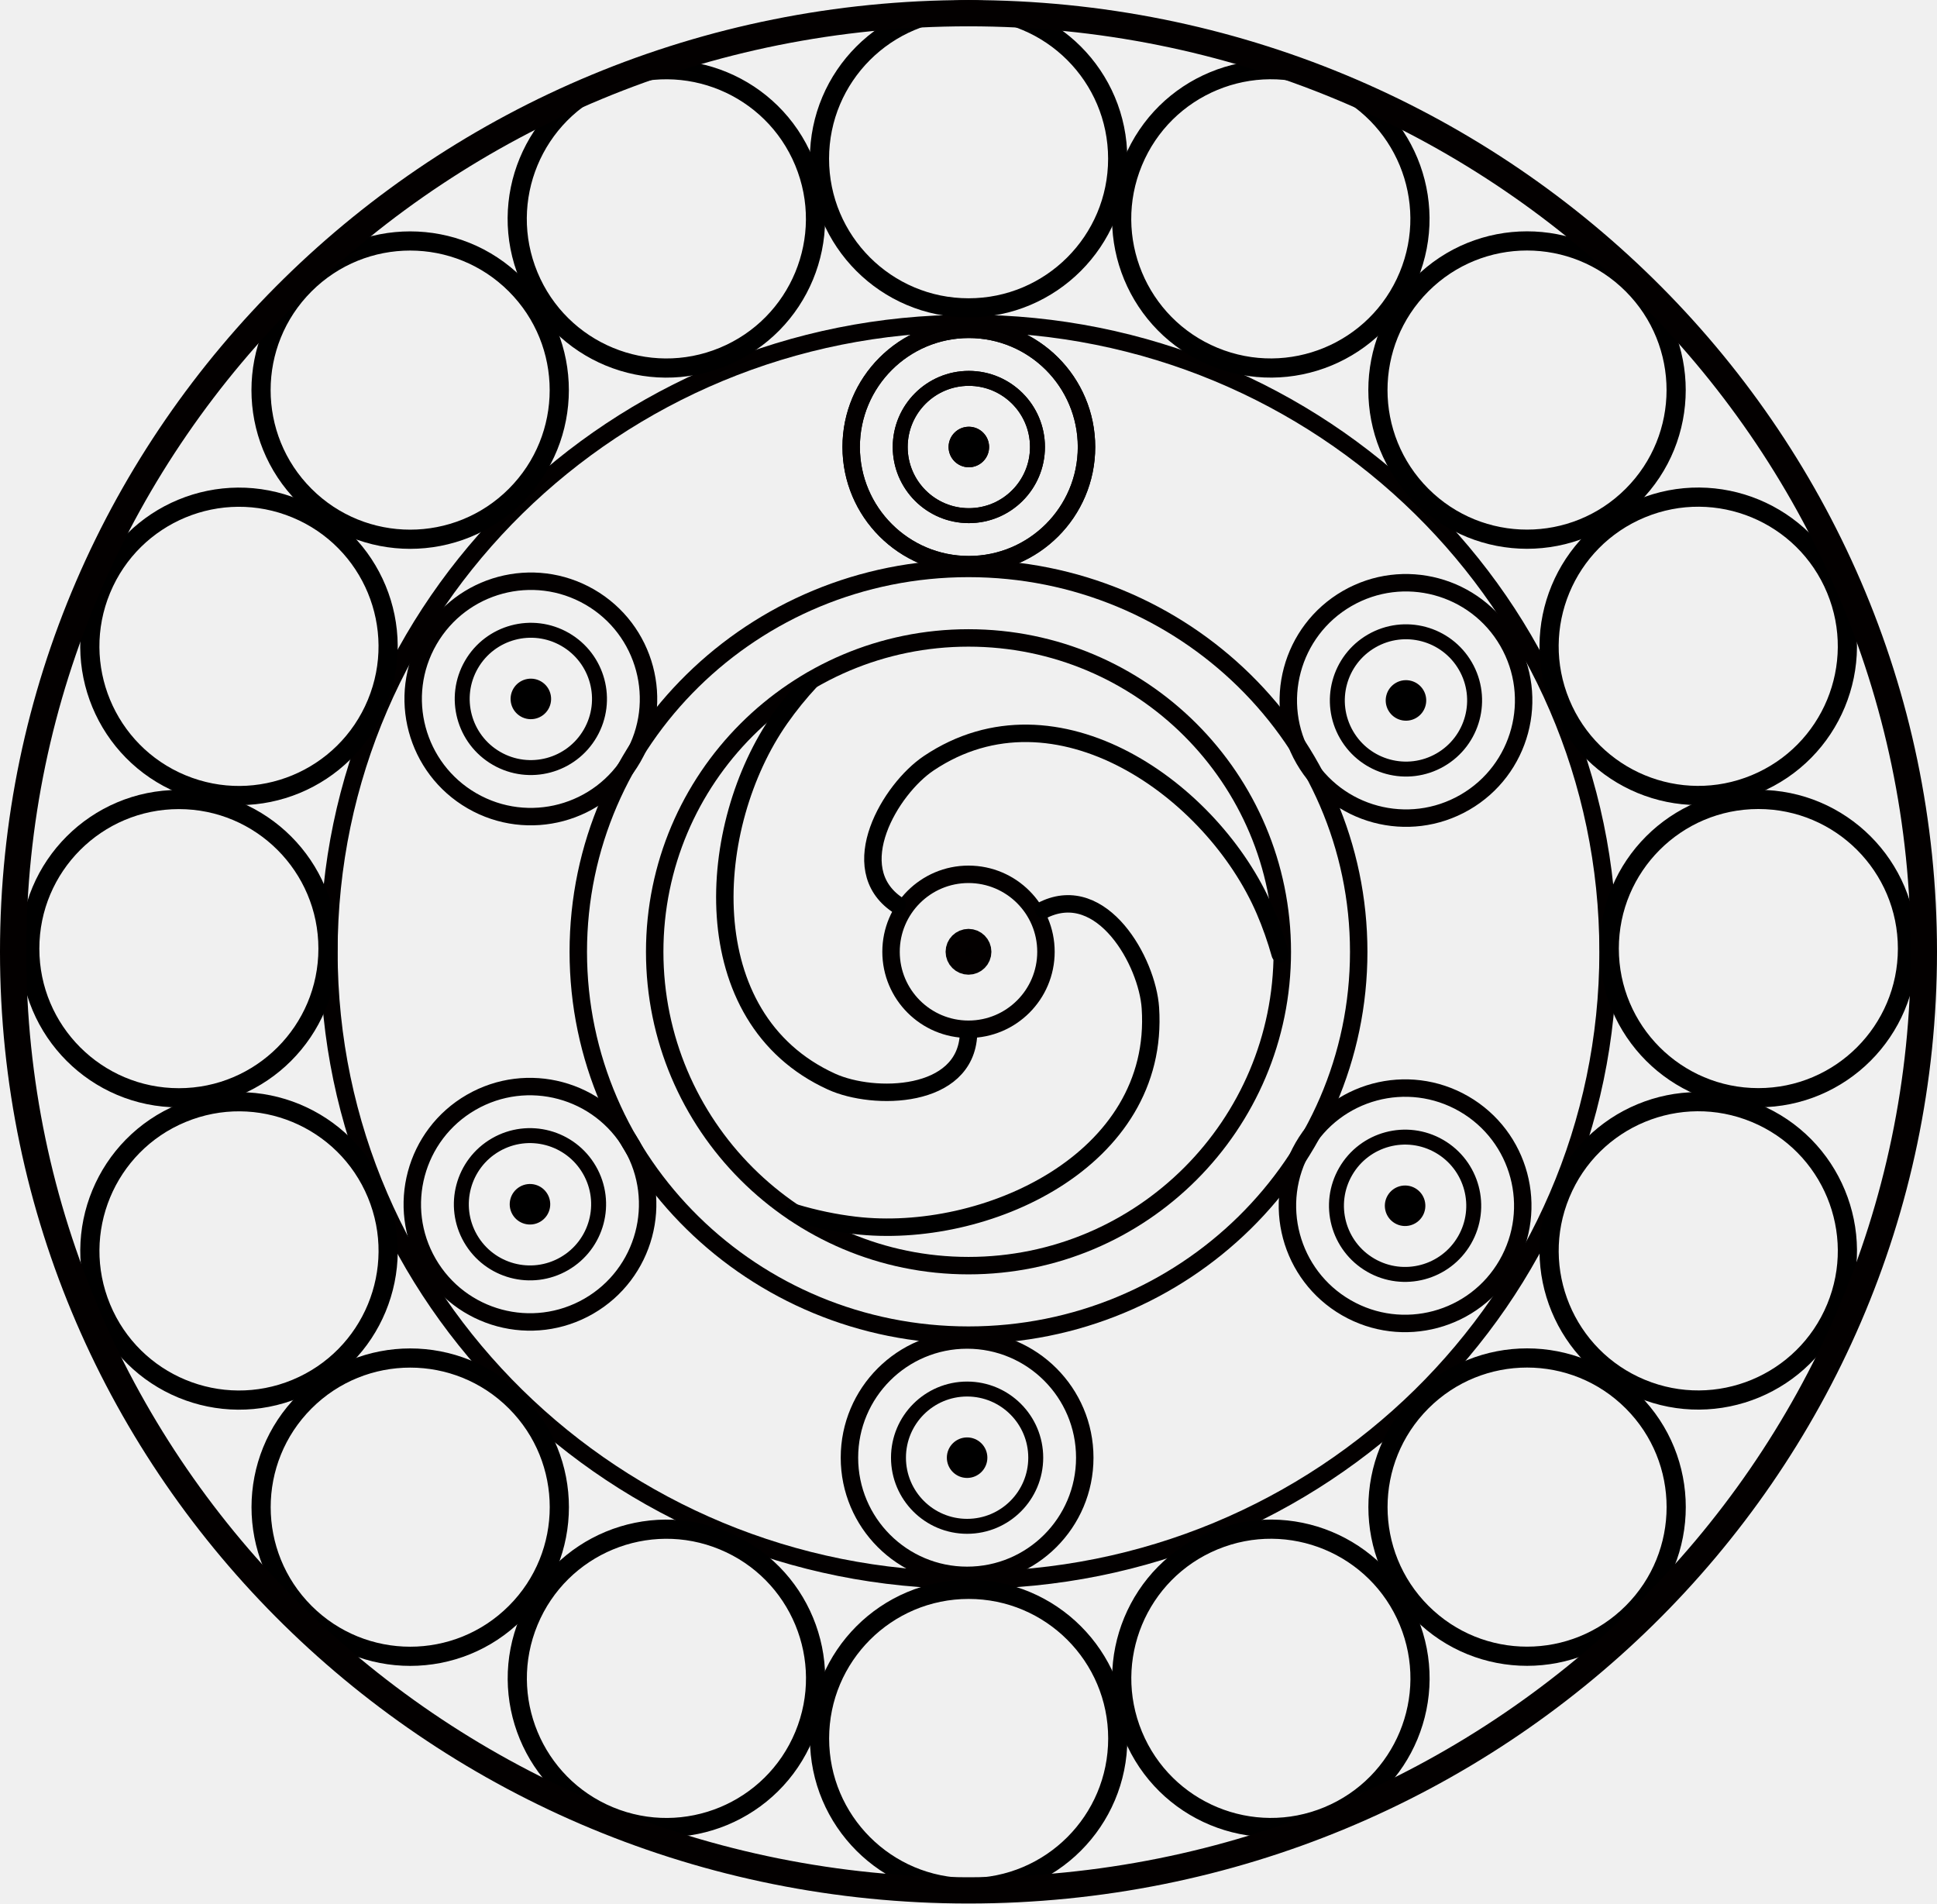
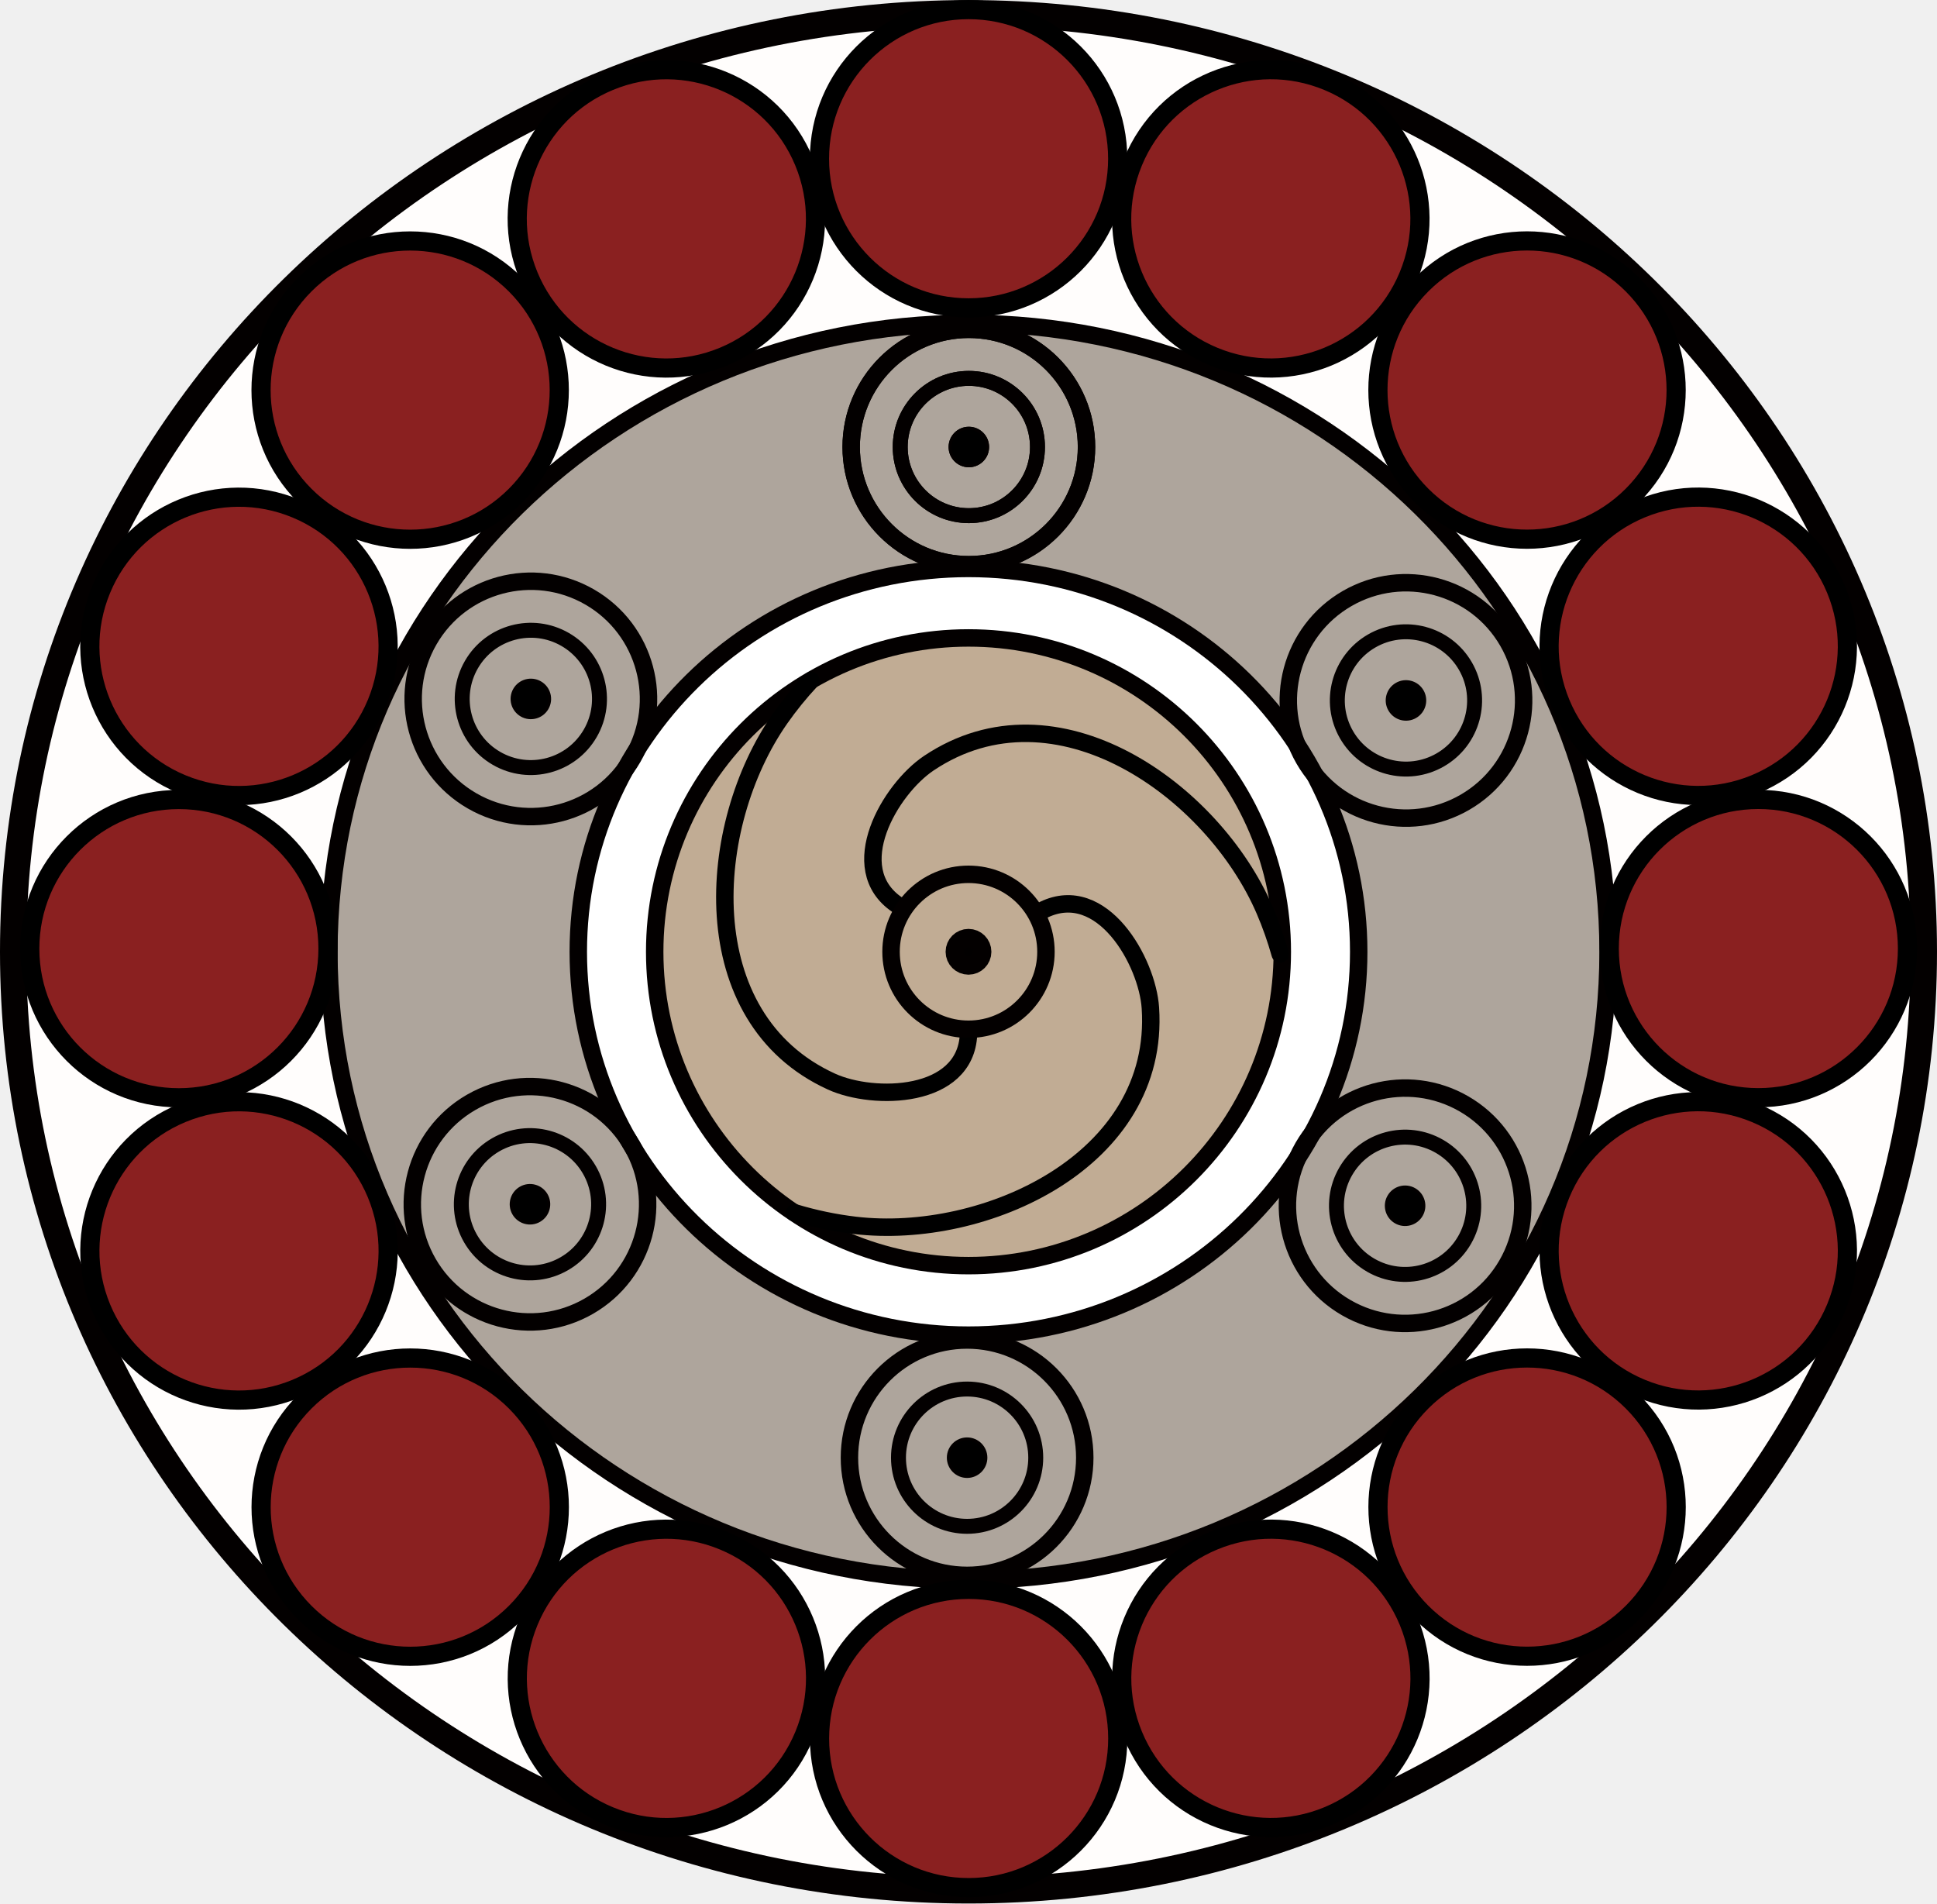
<svg xmlns="http://www.w3.org/2000/svg" width="222.142mm" height="218.264mm" viewBox="0 0 222.142 218.264" version="1.1" id="svg4547">
  <defs id="defs4541" />
  <g id="layer1" transform="translate(12.89779,-18.59688)">
-     <circle style="fill:#020000;fill-opacity:1;fill-rule:nonzero;stroke:#030000;stroke-width:3.148;stroke-linecap:butt;stroke-linejoin:miter;stroke-miterlimit:4;stroke-dasharray:none;stroke-dashoffset:0;stroke-opacity:1;paint-order:normal" id="path4549" cx="98.173" cy="127.733" r="1.052" />
-     <ellipse cy="127.733" cx="98.173" id="ellipse4551" style="fill:none;fill-opacity:1;fill-rule:nonzero;stroke:#030000;stroke-width:2;stroke-linecap:butt;stroke-linejoin:miter;stroke-miterlimit:4;stroke-dasharray:none;stroke-dashoffset:0;stroke-opacity:1;paint-order:normal" ry="8.883" rx="8.883" />
-     <ellipse rx="35.988" ry="35.988" style="fill:none;fill-opacity:1;fill-rule:nonzero;stroke:#030000;stroke-width:2;stroke-linecap:butt;stroke-linejoin:miter;stroke-miterlimit:4;stroke-dasharray:none;stroke-dashoffset:0;stroke-opacity:1;paint-order:normal" id="ellipse4553" cx="98.173" cy="127.733" />
+     <ellipse cy="127.733" cx="98.173" id="ellipse5005" style="fill:#fffdfc;fill-opacity:1;fill-rule:nonzero;stroke:#030000;stroke-width:3.01;stroke-linecap:butt;stroke-linejoin:miter;stroke-miterlimit:4;stroke-dasharray:none;stroke-dashoffset:0;stroke-opacity:1;paint-order:normal" ry="107.623" rx="109.566" />
+     <ellipse rx="73.349" ry="72.048" style="fill:#aea59c;fill-opacity:1;fill-rule:nonzero;stroke:#030000;stroke-width:2;stroke-linecap:butt;stroke-linejoin:miter;stroke-miterlimit:4;stroke-dasharray:none;stroke-dashoffset:0;stroke-opacity:1;paint-order:normal" id="ellipse4879" cx="98.173" cy="127.733" />
+     <ellipse cy="127.733" cx="98.173" id="ellipse4569" style="fill:#ffffff;fill-opacity:1;fill-rule:nonzero;stroke:#030000;stroke-width:2;stroke-linecap:butt;stroke-linejoin:miter;stroke-miterlimit:4;stroke-dasharray:none;stroke-dashoffset:0;stroke-opacity:1;paint-order:normal" ry="43.957" rx="44.751" />
+     <ellipse rx="35.988" ry="35.988" style="fill:#c1ac94;fill-opacity:1;fill-rule:nonzero;stroke:#030000;stroke-width:2;stroke-linecap:butt;stroke-linejoin:miter;stroke-miterlimit:4;stroke-dasharray:none;stroke-dashoffset:0;stroke-opacity:1;paint-order:normal" id="ellipse4553" cx="98.173" cy="127.733" />
    <path style="fill:none;fill-rule:evenodd;stroke:#000000;stroke-width:2;stroke-linecap:round;stroke-miterlimit:4;stroke-dasharray:none" id="path4555" d="m 98.178,137.192 c -0.334,7.434 -10.867,7.635 -15.711,5.429 -16.008,-7.289 -14.468,-29.406 -5.898,-41.636 1.07,-1.527 2.248,-2.977 3.519,-4.341" />
    <path d="m 98.178,137.192 c -0.334,7.434 -10.867,7.635 -15.711,5.429 -16.008,-7.289 -14.468,-29.406 -5.898,-41.636 1.02,-1.456 2.139,-2.842 3.342,-4.15" id="path4565" style="fill:none;fill-rule:evenodd;stroke:#000000;stroke-width:2;stroke-linecap:round;stroke-miterlimit:4;stroke-dasharray:none" transform="rotate(121.702,98.22549,127.475)" />
    <path transform="rotate(-118.3053,98.22549,127.475)" style="fill:none;fill-rule:evenodd;stroke:#000000;stroke-width:2;stroke-linecap:round;stroke-miterlimit:4;stroke-dasharray:none" id="path4567" d="m 98.178,137.192 c -0.334,7.434 -10.867,7.635 -15.711,5.429 -16.008,-7.289 -14.468,-29.406 -5.898,-41.636 1.362,-1.943 2.899,-3.762 4.579,-5.438" />
-     <ellipse cy="127.733" cx="98.173" id="ellipse4569" style="fill:none;fill-opacity:1;fill-rule:nonzero;stroke:#030000;stroke-width:2;stroke-linecap:butt;stroke-linejoin:miter;stroke-miterlimit:4;stroke-dasharray:none;stroke-dashoffset:0;stroke-opacity:1;paint-order:normal" ry="43.957" rx="44.751" />
    <g transform="translate(0.015624,0.147916)" id="use4819">
      <circle style="fill:none;fill-opacity:1;fill-rule:nonzero;stroke:#030000;stroke-width:2;stroke-linecap:round;stroke-linejoin:miter;stroke-miterlimit:4;stroke-dasharray:none;stroke-dashoffset:0;stroke-opacity:1;paint-order:normal" id="circle4831" cx="98.197" cy="69.705" r="13.494" />
      <circle r="7.871" cy="69.705" cx="98.197" id="circle4833" style="fill:none;fill-opacity:1;fill-rule:nonzero;stroke:#030000;stroke-width:1.714;stroke-linecap:round;stroke-linejoin:miter;stroke-miterlimit:4;stroke-dasharray:none;stroke-dashoffset:0;stroke-opacity:1;paint-order:normal" />
      <circle style="fill:#000000;fill-opacity:1;fill-rule:nonzero;stroke:#030000;stroke-width:0.321;stroke-linecap:round;stroke-linejoin:miter;stroke-miterlimit:4;stroke-dasharray:none;stroke-dashoffset:0;stroke-opacity:1;paint-order:normal" id="circle4835" cx="98.197" cy="69.705" r="2.163" />
    </g>
    <g transform="rotate(60,97.97705,127.7367)" id="use4821">
      <circle style="fill:none;fill-opacity:1;fill-rule:nonzero;stroke:#030000;stroke-width:2;stroke-linecap:round;stroke-linejoin:miter;stroke-miterlimit:4;stroke-dasharray:none;stroke-dashoffset:0;stroke-opacity:1;paint-order:normal" id="circle4839" cx="98.197" cy="69.705" r="13.494" />
      <circle r="7.871" cy="69.705" cx="98.197" id="circle4841" style="fill:none;fill-opacity:1;fill-rule:nonzero;stroke:#030000;stroke-width:1.714;stroke-linecap:round;stroke-linejoin:miter;stroke-miterlimit:4;stroke-dasharray:none;stroke-dashoffset:0;stroke-opacity:1;paint-order:normal" />
      <circle style="fill:#000000;fill-opacity:1;fill-rule:nonzero;stroke:#030000;stroke-width:0.321;stroke-linecap:round;stroke-linejoin:miter;stroke-miterlimit:4;stroke-dasharray:none;stroke-dashoffset:0;stroke-opacity:1;paint-order:normal" id="circle4843" cx="98.197" cy="69.705" r="2.163" />
    </g>
    <g transform="rotate(120,98.06244,127.7276)" id="use4823">
      <circle style="fill:none;fill-opacity:1;fill-rule:nonzero;stroke:#030000;stroke-width:2;stroke-linecap:round;stroke-linejoin:miter;stroke-miterlimit:4;stroke-dasharray:none;stroke-dashoffset:0;stroke-opacity:1;paint-order:normal" id="circle4847" cx="98.197" cy="69.705" r="13.494" />
      <circle r="7.871" cy="69.705" cx="98.197" id="circle4849" style="fill:none;fill-opacity:1;fill-rule:nonzero;stroke:#030000;stroke-width:1.714;stroke-linecap:round;stroke-linejoin:miter;stroke-miterlimit:4;stroke-dasharray:none;stroke-dashoffset:0;stroke-opacity:1;paint-order:normal" />
      <circle style="fill:#000000;fill-opacity:1;fill-rule:nonzero;stroke:#030000;stroke-width:0.321;stroke-linecap:round;stroke-linejoin:miter;stroke-miterlimit:4;stroke-dasharray:none;stroke-dashoffset:0;stroke-opacity:1;paint-order:normal" id="circle4851" cx="98.197" cy="69.705" r="2.163" />
    </g>
    <g transform="rotate(180,98.10514,127.7231)" id="use4825">
      <circle style="fill:none;fill-opacity:1;fill-rule:nonzero;stroke:#030000;stroke-width:2;stroke-linecap:round;stroke-linejoin:miter;stroke-miterlimit:4;stroke-dasharray:none;stroke-dashoffset:0;stroke-opacity:1;paint-order:normal" id="circle4855" cx="98.197" cy="69.705" r="13.494" />
      <circle r="7.871" cy="69.705" cx="98.197" id="circle4857" style="fill:none;fill-opacity:1;fill-rule:nonzero;stroke:#030000;stroke-width:1.714;stroke-linecap:round;stroke-linejoin:miter;stroke-miterlimit:4;stroke-dasharray:none;stroke-dashoffset:0;stroke-opacity:1;paint-order:normal" />
      <circle style="fill:#000000;fill-opacity:1;fill-rule:nonzero;stroke:#030000;stroke-width:0.321;stroke-linecap:round;stroke-linejoin:miter;stroke-miterlimit:4;stroke-dasharray:none;stroke-dashoffset:0;stroke-opacity:1;paint-order:normal" id="circle4859" cx="98.197" cy="69.705" r="2.163" />
    </g>
    <g transform="rotate(-120,98.14784,127.7186)" id="use4827">
      <circle style="fill:none;fill-opacity:1;fill-rule:nonzero;stroke:#030000;stroke-width:2;stroke-linecap:round;stroke-linejoin:miter;stroke-miterlimit:4;stroke-dasharray:none;stroke-dashoffset:0;stroke-opacity:1;paint-order:normal" id="circle4863" cx="98.197" cy="69.705" r="13.494" />
      <circle r="7.871" cy="69.705" cx="98.197" id="circle4865" style="fill:none;fill-opacity:1;fill-rule:nonzero;stroke:#030000;stroke-width:1.714;stroke-linecap:round;stroke-linejoin:miter;stroke-miterlimit:4;stroke-dasharray:none;stroke-dashoffset:0;stroke-opacity:1;paint-order:normal" />
      <circle style="fill:#000000;fill-opacity:1;fill-rule:nonzero;stroke:#030000;stroke-width:0.321;stroke-linecap:round;stroke-linejoin:miter;stroke-miterlimit:4;stroke-dasharray:none;stroke-dashoffset:0;stroke-opacity:1;paint-order:normal" id="circle4867" cx="98.197" cy="69.705" r="2.163" />
    </g>
    <g transform="rotate(-60,98.23325,127.7096)" id="use4829">
      <circle style="fill:none;fill-opacity:1;fill-rule:nonzero;stroke:#030000;stroke-width:2;stroke-linecap:round;stroke-linejoin:miter;stroke-miterlimit:4;stroke-dasharray:none;stroke-dashoffset:0;stroke-opacity:1;paint-order:normal" id="circle4871" cx="98.197" cy="69.705" r="13.494" />
      <circle r="7.871" cy="69.705" cx="98.197" id="circle4873" style="fill:none;fill-opacity:1;fill-rule:nonzero;stroke:#030000;stroke-width:1.714;stroke-linecap:round;stroke-linejoin:miter;stroke-miterlimit:4;stroke-dasharray:none;stroke-dashoffset:0;stroke-opacity:1;paint-order:normal" />
      <circle style="fill:#000000;fill-opacity:1;fill-rule:nonzero;stroke:#030000;stroke-width:0.321;stroke-linecap:round;stroke-linejoin:miter;stroke-miterlimit:4;stroke-dasharray:none;stroke-dashoffset:0;stroke-opacity:1;paint-order:normal" id="circle4875" cx="98.197" cy="69.705" r="2.163" />
    </g>
-     <ellipse rx="73.349" ry="72.048" style="fill:none;fill-opacity:1;fill-rule:nonzero;stroke:#030000;stroke-width:2;stroke-linecap:butt;stroke-linejoin:miter;stroke-miterlimit:4;stroke-dasharray:none;stroke-dashoffset:0;stroke-opacity:1;paint-order:normal" id="ellipse4879" cx="98.173" cy="127.733" />
-     <g id="g4887" transform="translate(0.015624,0.147916)">
+     <g id="g4887" transform="translate(0.015624,0.147916)" style="fill:none;fill-opacity:1">
      <circle r="13.494" cy="69.705" cx="98.197" id="circle4881" style="fill:none;fill-opacity:1;fill-rule:nonzero;stroke:#030000;stroke-width:2;stroke-linecap:round;stroke-linejoin:miter;stroke-miterlimit:4;stroke-dasharray:none;stroke-dashoffset:0;stroke-opacity:1;paint-order:normal" />
      <circle style="fill:none;fill-opacity:1;fill-rule:nonzero;stroke:#030000;stroke-width:1.714;stroke-linecap:round;stroke-linejoin:miter;stroke-miterlimit:4;stroke-dasharray:none;stroke-dashoffset:0;stroke-opacity:1;paint-order:normal" id="circle4883" cx="98.197" cy="69.705" r="7.871" />
-       <circle r="2.163" cy="69.705" cx="98.197" id="circle4885" style="fill:#000000;fill-opacity:1;fill-rule:nonzero;stroke:#030000;stroke-width:0.321;stroke-linecap:round;stroke-linejoin:miter;stroke-miterlimit:4;stroke-dasharray:none;stroke-dashoffset:0;stroke-opacity:1;paint-order:normal" />
+       <circle r="2.163" cy="69.705" cx="98.197" id="circle4885" style="fill:none;fill-opacity:1;fill-rule:nonzero;stroke:#030000;stroke-width:0.321;stroke-linecap:round;stroke-linejoin:miter;stroke-miterlimit:4;stroke-dasharray:none;stroke-dashoffset:0;stroke-opacity:1;paint-order:normal" />
    </g>
-     <circle r="17.101" cy="36.798" cx="98.183" id="use4905" style="fill:none;fill-opacity:1;fill-rule:nonzero;stroke:#000000;stroke-width:2.199;stroke-linecap:round;stroke-linejoin:miter;stroke-miterlimit:4;stroke-dasharray:none;stroke-dashoffset:0;stroke-opacity:1;paint-order:normal" />
-     <circle r="17.101" cy="-10.472" cx="139.451" id="use4907" style="fill:none;fill-opacity:1;fill-rule:nonzero;stroke:#000000;stroke-width:2.199;stroke-linecap:round;stroke-linejoin:miter;stroke-miterlimit:4;stroke-dasharray:none;stroke-dashoffset:0;stroke-opacity:1;paint-order:normal" transform="rotate(22.5)" />
-     <circle r="17.101" cy="-69.936" cx="159.488" id="use4909" style="fill:none;fill-opacity:1;fill-rule:nonzero;stroke:#000000;stroke-width:2.199;stroke-linecap:round;stroke-linejoin:miter;stroke-miterlimit:4;stroke-dasharray:none;stroke-dashoffset:0;stroke-opacity:1;paint-order:normal" transform="rotate(45)" />
-     <circle r="17.101" cy="-132.542" cx="155.244" id="use4911" style="fill:none;fill-opacity:1;fill-rule:nonzero;stroke:#000000;stroke-width:2.199;stroke-linecap:round;stroke-linejoin:miter;stroke-miterlimit:4;stroke-dasharray:none;stroke-dashoffset:0;stroke-opacity:1;paint-order:normal" transform="rotate(67.5)" />
-     <circle r="17.101" cy="-188.757" cx="127.364" id="use4913" style="fill:none;fill-opacity:1;fill-rule:nonzero;stroke:#000000;stroke-width:2.199;stroke-linecap:round;stroke-linejoin:miter;stroke-miterlimit:4;stroke-dasharray:none;stroke-dashoffset:0;stroke-opacity:1;paint-order:normal" transform="rotate(90)" />
-     <circle r="17.101" cy="-230.025" cx="80.095" id="use4915" style="fill:none;fill-opacity:1;fill-rule:nonzero;stroke:#000000;stroke-width:2.199;stroke-linecap:round;stroke-linejoin:miter;stroke-miterlimit:4;stroke-dasharray:none;stroke-dashoffset:0;stroke-opacity:1;paint-order:normal" transform="rotate(112.5)" />
-     <circle r="17.101" cy="-250.062" cx="20.63" id="use4917" style="fill:none;fill-opacity:1;fill-rule:nonzero;stroke:#000000;stroke-width:2.199;stroke-linecap:round;stroke-linejoin:miter;stroke-miterlimit:4;stroke-dasharray:none;stroke-dashoffset:0;stroke-opacity:1;paint-order:normal" transform="rotate(135)" />
-     <circle r="17.101" cy="-245.818" cx="-41.975" id="use4919" style="fill:none;fill-opacity:1;fill-rule:nonzero;stroke:#000000;stroke-width:2.199;stroke-linecap:round;stroke-linejoin:miter;stroke-miterlimit:4;stroke-dasharray:none;stroke-dashoffset:0;stroke-opacity:1;paint-order:normal" transform="rotate(157.5)" />
-     <circle r="17.101" cy="-217.939" cx="-98.191" id="use4921" style="fill:none;fill-opacity:1;fill-rule:nonzero;stroke:#000000;stroke-width:2.199;stroke-linecap:round;stroke-linejoin:miter;stroke-miterlimit:4;stroke-dasharray:none;stroke-dashoffset:0;stroke-opacity:1;paint-order:normal" transform="scale(-1)" />
-     <circle r="17.101" cy="-170.669" cx="-139.459" id="use4923" style="fill:none;fill-opacity:1;fill-rule:nonzero;stroke:#000000;stroke-width:2.199;stroke-linecap:round;stroke-linejoin:miter;stroke-miterlimit:4;stroke-dasharray:none;stroke-dashoffset:0;stroke-opacity:1;paint-order:normal" transform="rotate(-157.5)" />
-     <circle r="17.101" cy="-111.205" cx="-159.496" id="use4925" style="fill:none;fill-opacity:1;fill-rule:nonzero;stroke:#000000;stroke-width:2.199;stroke-linecap:round;stroke-linejoin:miter;stroke-miterlimit:4;stroke-dasharray:none;stroke-dashoffset:0;stroke-opacity:1;paint-order:normal" transform="rotate(-135)" />
-     <circle r="17.101" cy="-48.6" cx="-155.252" id="use4927" style="fill:none;fill-opacity:1;fill-rule:nonzero;stroke:#000000;stroke-width:2.199;stroke-linecap:round;stroke-linejoin:miter;stroke-miterlimit:4;stroke-dasharray:none;stroke-dashoffset:0;stroke-opacity:1;paint-order:normal" transform="rotate(-112.5)" />
-     <circle r="17.101" cy="7.616" cx="-127.373" id="use4929" style="fill:none;fill-opacity:1;fill-rule:nonzero;stroke:#000000;stroke-width:2.199;stroke-linecap:round;stroke-linejoin:miter;stroke-miterlimit:4;stroke-dasharray:none;stroke-dashoffset:0;stroke-opacity:1;paint-order:normal" transform="rotate(-90)" />
-     <circle r="17.101" cy="48.884" cx="-80.103" id="use4931" style="fill:none;fill-opacity:1;fill-rule:nonzero;stroke:#000000;stroke-width:2.199;stroke-linecap:round;stroke-linejoin:miter;stroke-miterlimit:4;stroke-dasharray:none;stroke-dashoffset:0;stroke-opacity:1;paint-order:normal" transform="rotate(-67.5)" />
-     <circle r="17.101" cy="68.921" cx="-20.639" id="use4933" style="fill:none;fill-opacity:1;fill-rule:nonzero;stroke:#000000;stroke-width:2.199;stroke-linecap:round;stroke-linejoin:miter;stroke-miterlimit:4;stroke-dasharray:none;stroke-dashoffset:0;stroke-opacity:1;paint-order:normal" transform="rotate(-45)" />
-     <circle r="17.101" cy="64.677" cx="41.967" id="use4935" style="fill:none;fill-opacity:1;fill-rule:nonzero;stroke:#000000;stroke-width:2.199;stroke-linecap:round;stroke-linejoin:miter;stroke-miterlimit:4;stroke-dasharray:none;stroke-dashoffset:0;stroke-opacity:1;paint-order:normal" transform="rotate(-22.5)" />
-     <ellipse cy="127.733" cx="98.173" id="ellipse5005" style="fill:none;fill-opacity:1;fill-rule:nonzero;stroke:#030000;stroke-width:3.01;stroke-linecap:butt;stroke-linejoin:miter;stroke-miterlimit:4;stroke-dasharray:none;stroke-dashoffset:0;stroke-opacity:1;paint-order:normal" ry="107.623" rx="109.566" />
+     <g id="g5023" style="fill:#8a2020;fill-opacity:1">
+       <circle style="fill:#8a2020;fill-opacity:1;fill-rule:nonzero;stroke:#000000;stroke-width:2.199;stroke-linecap:round;stroke-linejoin:miter;stroke-miterlimit:4;stroke-dasharray:none;stroke-dashoffset:0;stroke-opacity:1;paint-order:normal" id="use4905" cx="98.183" cy="36.798" r="17.101" />
+       <circle transform="rotate(22.5)" style="fill:#8a2020;fill-opacity:1;fill-rule:nonzero;stroke:#000000;stroke-width:2.199;stroke-linecap:round;stroke-linejoin:miter;stroke-miterlimit:4;stroke-dasharray:none;stroke-dashoffset:0;stroke-opacity:1;paint-order:normal" id="use4907" cx="139.451" cy="-10.472" r="17.101" />
+       <circle transform="rotate(45)" style="fill:#8a2020;fill-opacity:1;fill-rule:nonzero;stroke:#000000;stroke-width:2.199;stroke-linecap:round;stroke-linejoin:miter;stroke-miterlimit:4;stroke-dasharray:none;stroke-dashoffset:0;stroke-opacity:1;paint-order:normal" id="use4909" cx="159.488" cy="-69.936" r="17.101" />
+       <circle transform="rotate(67.5)" style="fill:#8a2020;fill-opacity:1;fill-rule:nonzero;stroke:#000000;stroke-width:2.199;stroke-linecap:round;stroke-linejoin:miter;stroke-miterlimit:4;stroke-dasharray:none;stroke-dashoffset:0;stroke-opacity:1;paint-order:normal" id="use4911" cx="155.244" cy="-132.542" r="17.101" />
+       <circle transform="rotate(90)" style="fill:#8a2020;fill-opacity:1;fill-rule:nonzero;stroke:#000000;stroke-width:2.199;stroke-linecap:round;stroke-linejoin:miter;stroke-miterlimit:4;stroke-dasharray:none;stroke-dashoffset:0;stroke-opacity:1;paint-order:normal" id="use4913" cx="127.364" cy="-188.757" r="17.101" />
+       <circle transform="rotate(112.5)" style="fill:#8a2020;fill-opacity:1;fill-rule:nonzero;stroke:#000000;stroke-width:2.199;stroke-linecap:round;stroke-linejoin:miter;stroke-miterlimit:4;stroke-dasharray:none;stroke-dashoffset:0;stroke-opacity:1;paint-order:normal" id="use4915" cx="80.095" cy="-230.025" r="17.101" />
+       <circle transform="rotate(135)" style="fill:#8a2020;fill-opacity:1;fill-rule:nonzero;stroke:#000000;stroke-width:2.199;stroke-linecap:round;stroke-linejoin:miter;stroke-miterlimit:4;stroke-dasharray:none;stroke-dashoffset:0;stroke-opacity:1;paint-order:normal" id="use4917" cx="20.63" cy="-250.062" r="17.101" />
+       <circle transform="rotate(157.5)" style="fill:#8a2020;fill-opacity:1;fill-rule:nonzero;stroke:#000000;stroke-width:2.199;stroke-linecap:round;stroke-linejoin:miter;stroke-miterlimit:4;stroke-dasharray:none;stroke-dashoffset:0;stroke-opacity:1;paint-order:normal" id="use4919" cx="-41.975" cy="-245.818" r="17.101" />
+       <circle transform="scale(-1)" style="fill:#8a2020;fill-opacity:1;fill-rule:nonzero;stroke:#000000;stroke-width:2.199;stroke-linecap:round;stroke-linejoin:miter;stroke-miterlimit:4;stroke-dasharray:none;stroke-dashoffset:0;stroke-opacity:1;paint-order:normal" id="use4921" cx="-98.191" cy="-217.939" r="17.101" />
+       <circle transform="rotate(-157.5)" style="fill:#8a2020;fill-opacity:1;fill-rule:nonzero;stroke:#000000;stroke-width:2.199;stroke-linecap:round;stroke-linejoin:miter;stroke-miterlimit:4;stroke-dasharray:none;stroke-dashoffset:0;stroke-opacity:1;paint-order:normal" id="use4923" cx="-139.459" cy="-170.669" r="17.101" />
+       <circle transform="rotate(-135)" style="fill:#8a2020;fill-opacity:1;fill-rule:nonzero;stroke:#000000;stroke-width:2.199;stroke-linecap:round;stroke-linejoin:miter;stroke-miterlimit:4;stroke-dasharray:none;stroke-dashoffset:0;stroke-opacity:1;paint-order:normal" id="use4925" cx="-159.496" cy="-111.205" r="17.101" />
+       <circle transform="rotate(-112.5)" style="fill:#8a2020;fill-opacity:1;fill-rule:nonzero;stroke:#000000;stroke-width:2.199;stroke-linecap:round;stroke-linejoin:miter;stroke-miterlimit:4;stroke-dasharray:none;stroke-dashoffset:0;stroke-opacity:1;paint-order:normal" id="use4927" cx="-155.252" cy="-48.6" r="17.101" />
+       <circle transform="rotate(-90)" style="fill:#8a2020;fill-opacity:1;fill-rule:nonzero;stroke:#000000;stroke-width:2.199;stroke-linecap:round;stroke-linejoin:miter;stroke-miterlimit:4;stroke-dasharray:none;stroke-dashoffset:0;stroke-opacity:1;paint-order:normal" id="use4929" cx="-127.373" cy="7.616" r="17.101" />
+       <circle transform="rotate(-67.5)" style="fill:#8a2020;fill-opacity:1;fill-rule:nonzero;stroke:#000000;stroke-width:2.199;stroke-linecap:round;stroke-linejoin:miter;stroke-miterlimit:4;stroke-dasharray:none;stroke-dashoffset:0;stroke-opacity:1;paint-order:normal" id="use4931" cx="-80.103" cy="48.884" r="17.101" />
+       <circle transform="rotate(-45)" style="fill:#8a2020;fill-opacity:1;fill-rule:nonzero;stroke:#000000;stroke-width:2.199;stroke-linecap:round;stroke-linejoin:miter;stroke-miterlimit:4;stroke-dasharray:none;stroke-dashoffset:0;stroke-opacity:1;paint-order:normal" id="use4933" cx="-20.639" cy="68.921" r="17.101" />
+       <circle transform="rotate(-22.5)" style="fill:#8a2020;fill-opacity:1;fill-rule:nonzero;stroke:#000000;stroke-width:2.199;stroke-linecap:round;stroke-linejoin:miter;stroke-miterlimit:4;stroke-dasharray:none;stroke-dashoffset:0;stroke-opacity:1;paint-order:normal" id="use4935" cx="41.967" cy="64.677" r="17.101" />
+     </g>
+     <ellipse cy="127.733" cx="98.173" id="ellipse4551" style="fill:none;fill-opacity:1;fill-rule:nonzero;stroke:#030000;stroke-width:2;stroke-linecap:butt;stroke-linejoin:miter;stroke-miterlimit:4;stroke-dasharray:none;stroke-dashoffset:0;stroke-opacity:1;paint-order:normal" ry="8.883" rx="8.883" />
+     <circle style="fill:#020000;fill-opacity:1;fill-rule:nonzero;stroke:#030000;stroke-width:3.148;stroke-linecap:butt;stroke-linejoin:miter;stroke-miterlimit:4;stroke-dasharray:none;stroke-dashoffset:0;stroke-opacity:1;paint-order:normal" id="path4549" cx="98.173" cy="127.733" r="1.052" />
  </g>
</svg>
